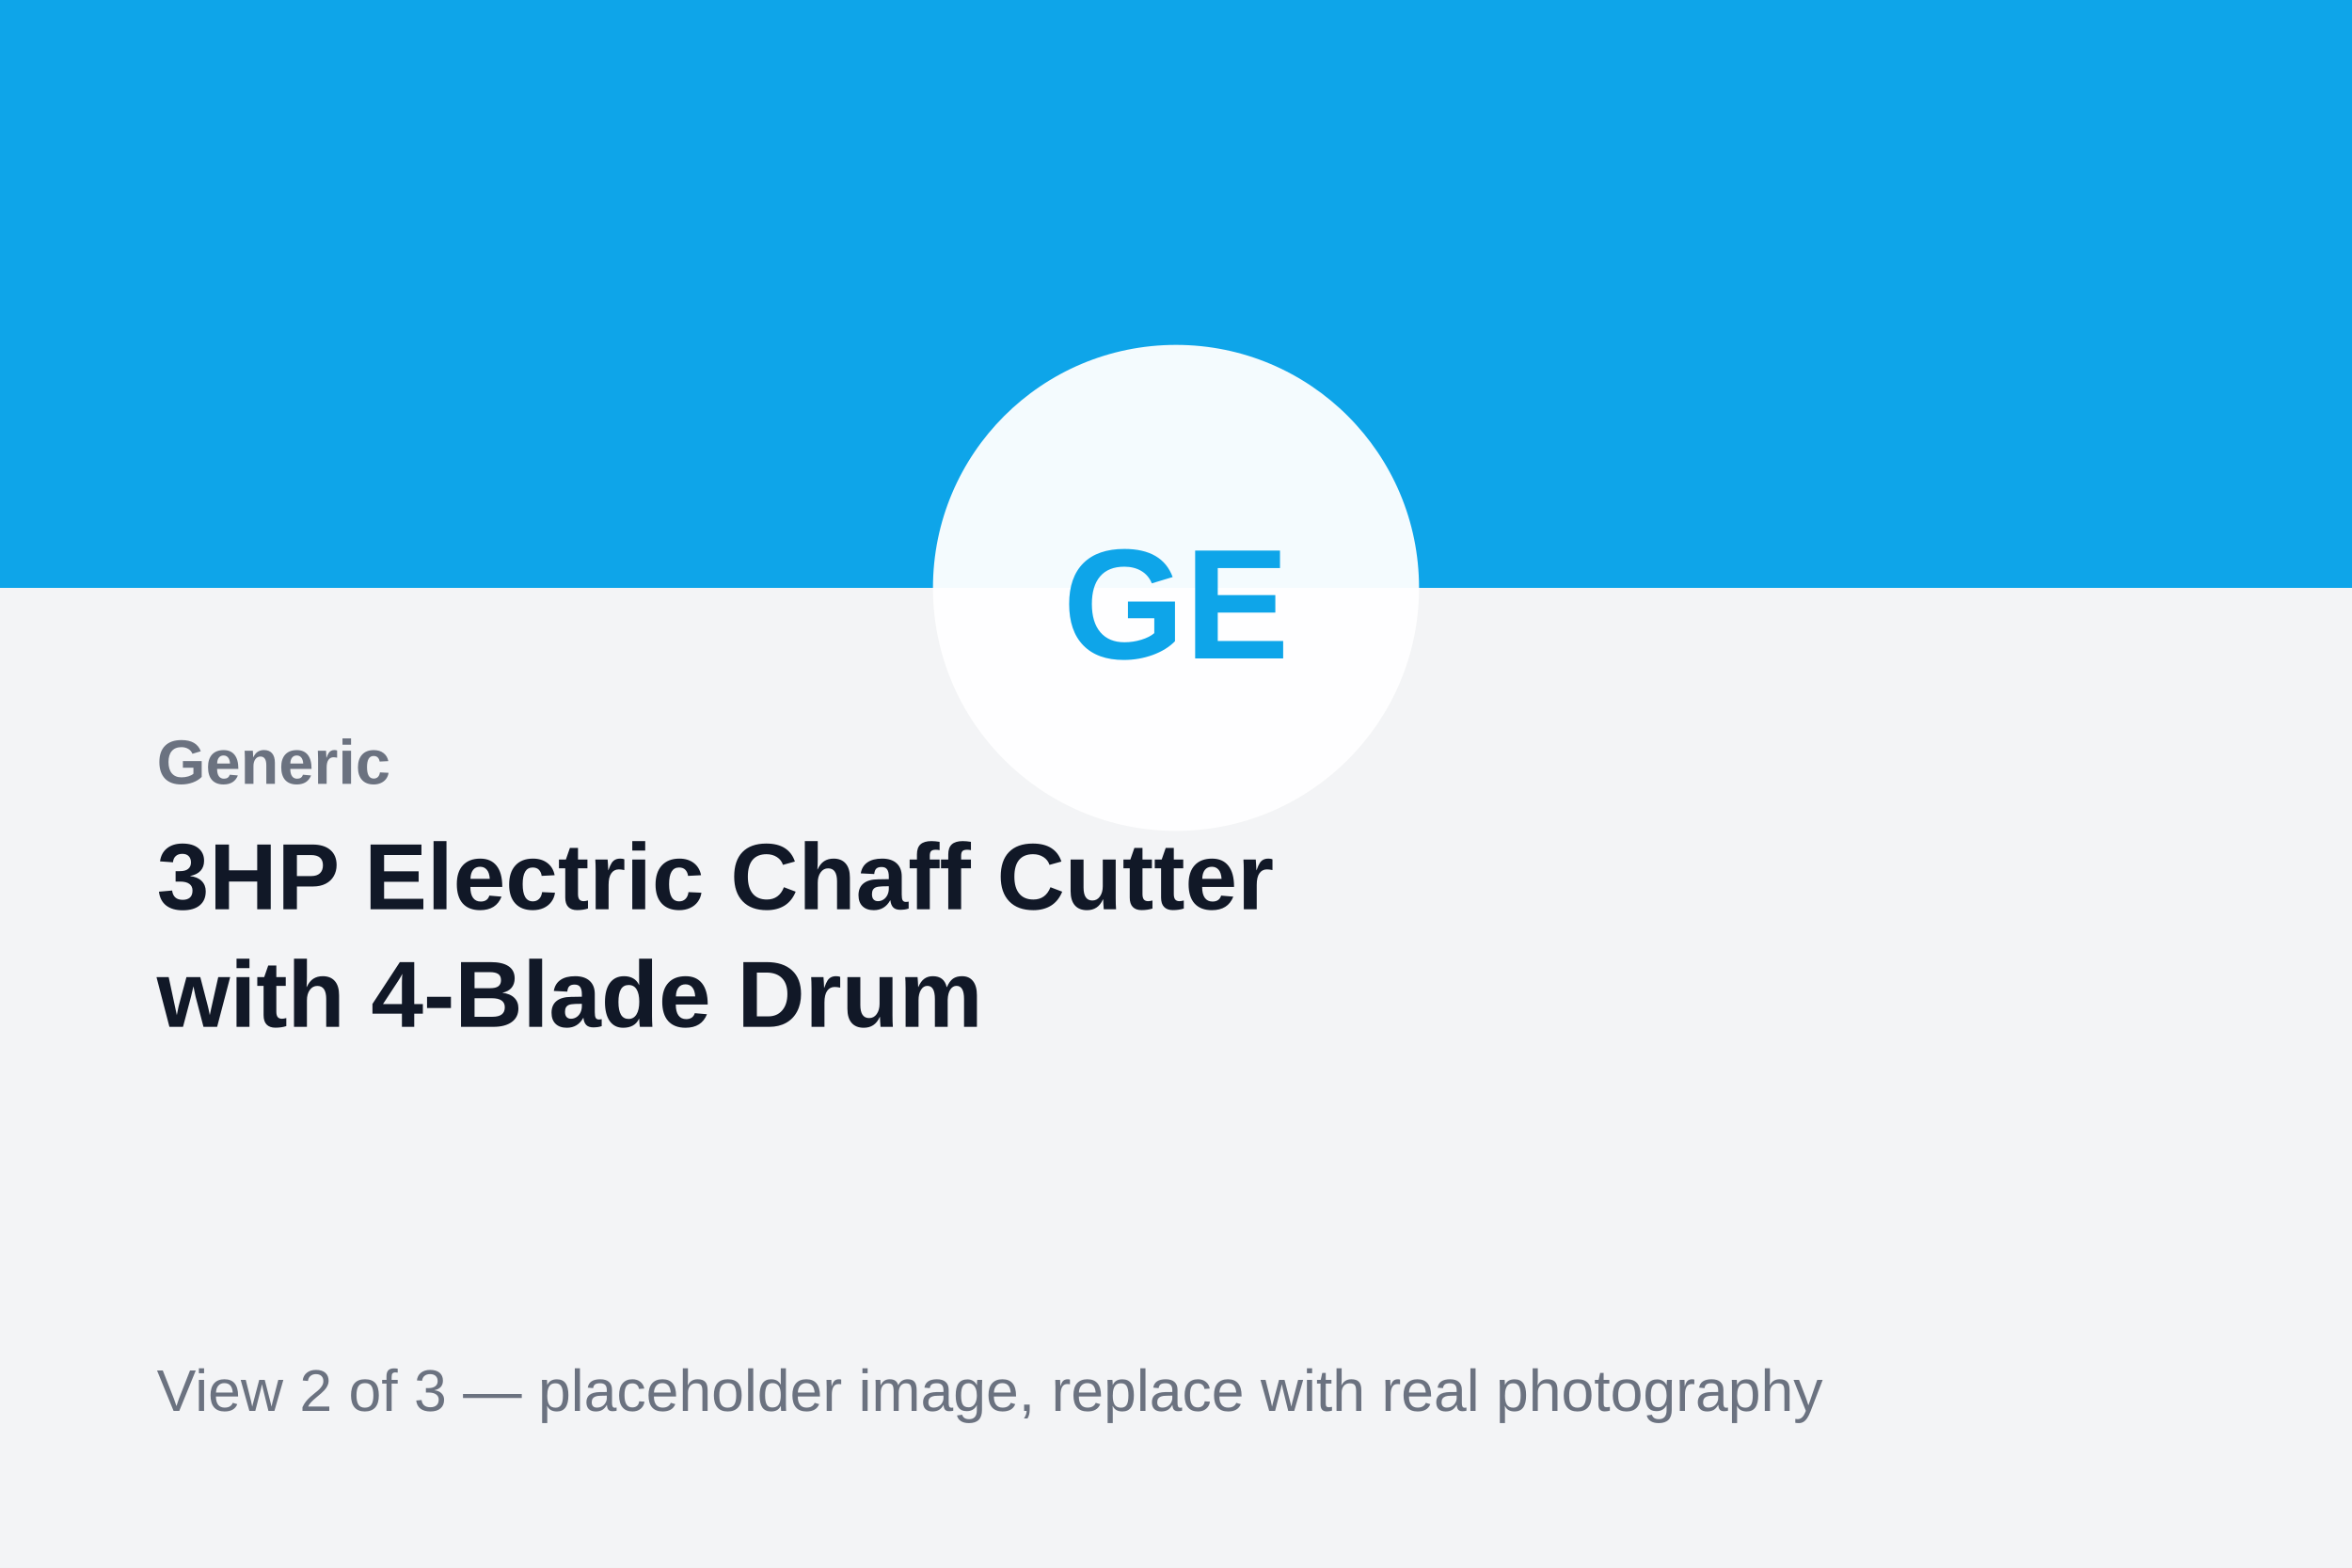
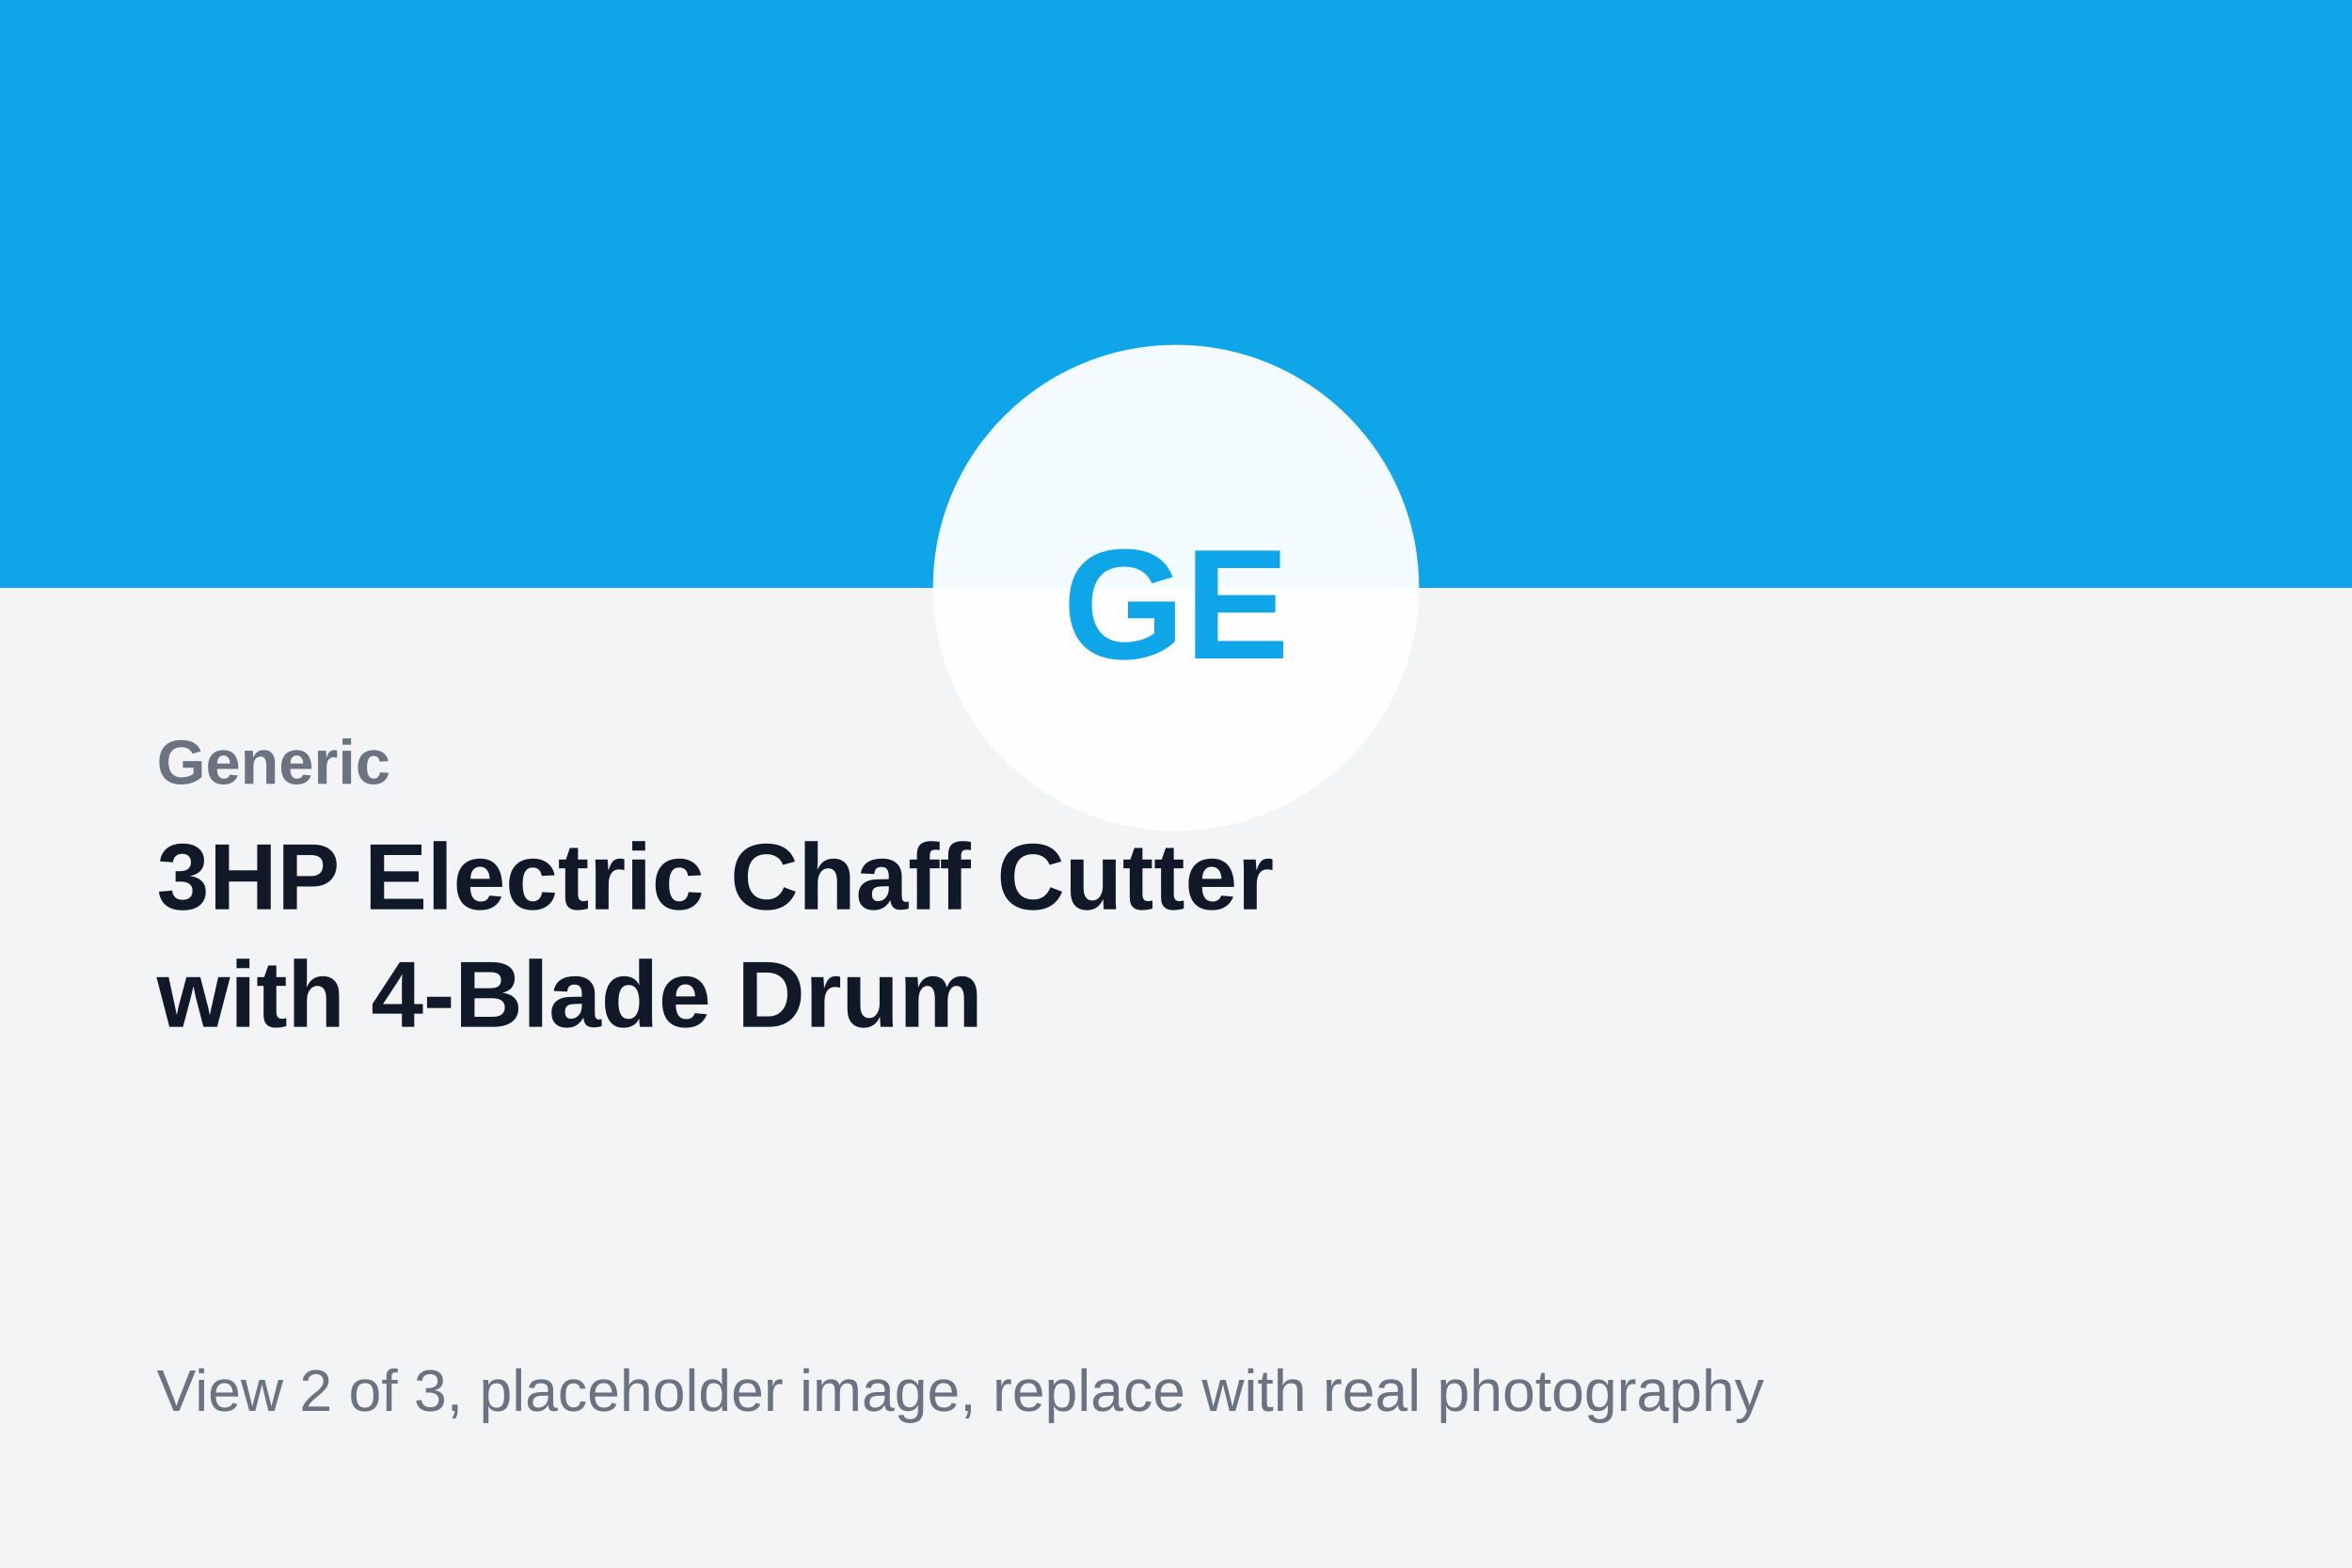
<svg xmlns="http://www.w3.org/2000/svg" viewBox="0 0 600 400" width="600" height="400" role="img" aria-label="3HP Electric Chaff Cutter with 4-Blade Drum">
  <rect width="600" height="400" fill="#F3F4F6" />
  <rect x="0" y="0" width="600" height="150" fill="#0EA5E9" />
  <circle cx="300" cy="150" r="62" fill="#ffffff" opacity="0.95" />
  <text x="300" y="168" text-anchor="middle" font-family="Segoe UI, Arial, sans-serif" font-size="40" font-weight="800" fill="#0EA5E9">GE</text>
  <text x="40" y="200" font-family="Segoe UI, Arial, sans-serif" font-size="16" font-weight="600" fill="#6B7280">Generic</text>
  <text x="40" y="232" font-family="Segoe UI, Arial, sans-serif" font-size="24" font-weight="700" fill="#111827">3HP Electric Chaff Cutter</text>
  <text x="40" y="262" font-family="Segoe UI, Arial, sans-serif" font-size="24" font-weight="700" fill="#111827">with 4-Blade Drum</text>
-   <text x="40" y="360" font-family="Segoe UI, Arial, sans-serif" font-size="15" fill="#6B7280">View 2 of 3 — placeholder image, replace with real photography</text>
+   <text x="40" y="360" font-family="Segoe UI, Arial, sans-serif" font-size="15" fill="#6B7280">View 2 of 3, placeholder image, replace with real photography</text>
</svg>
